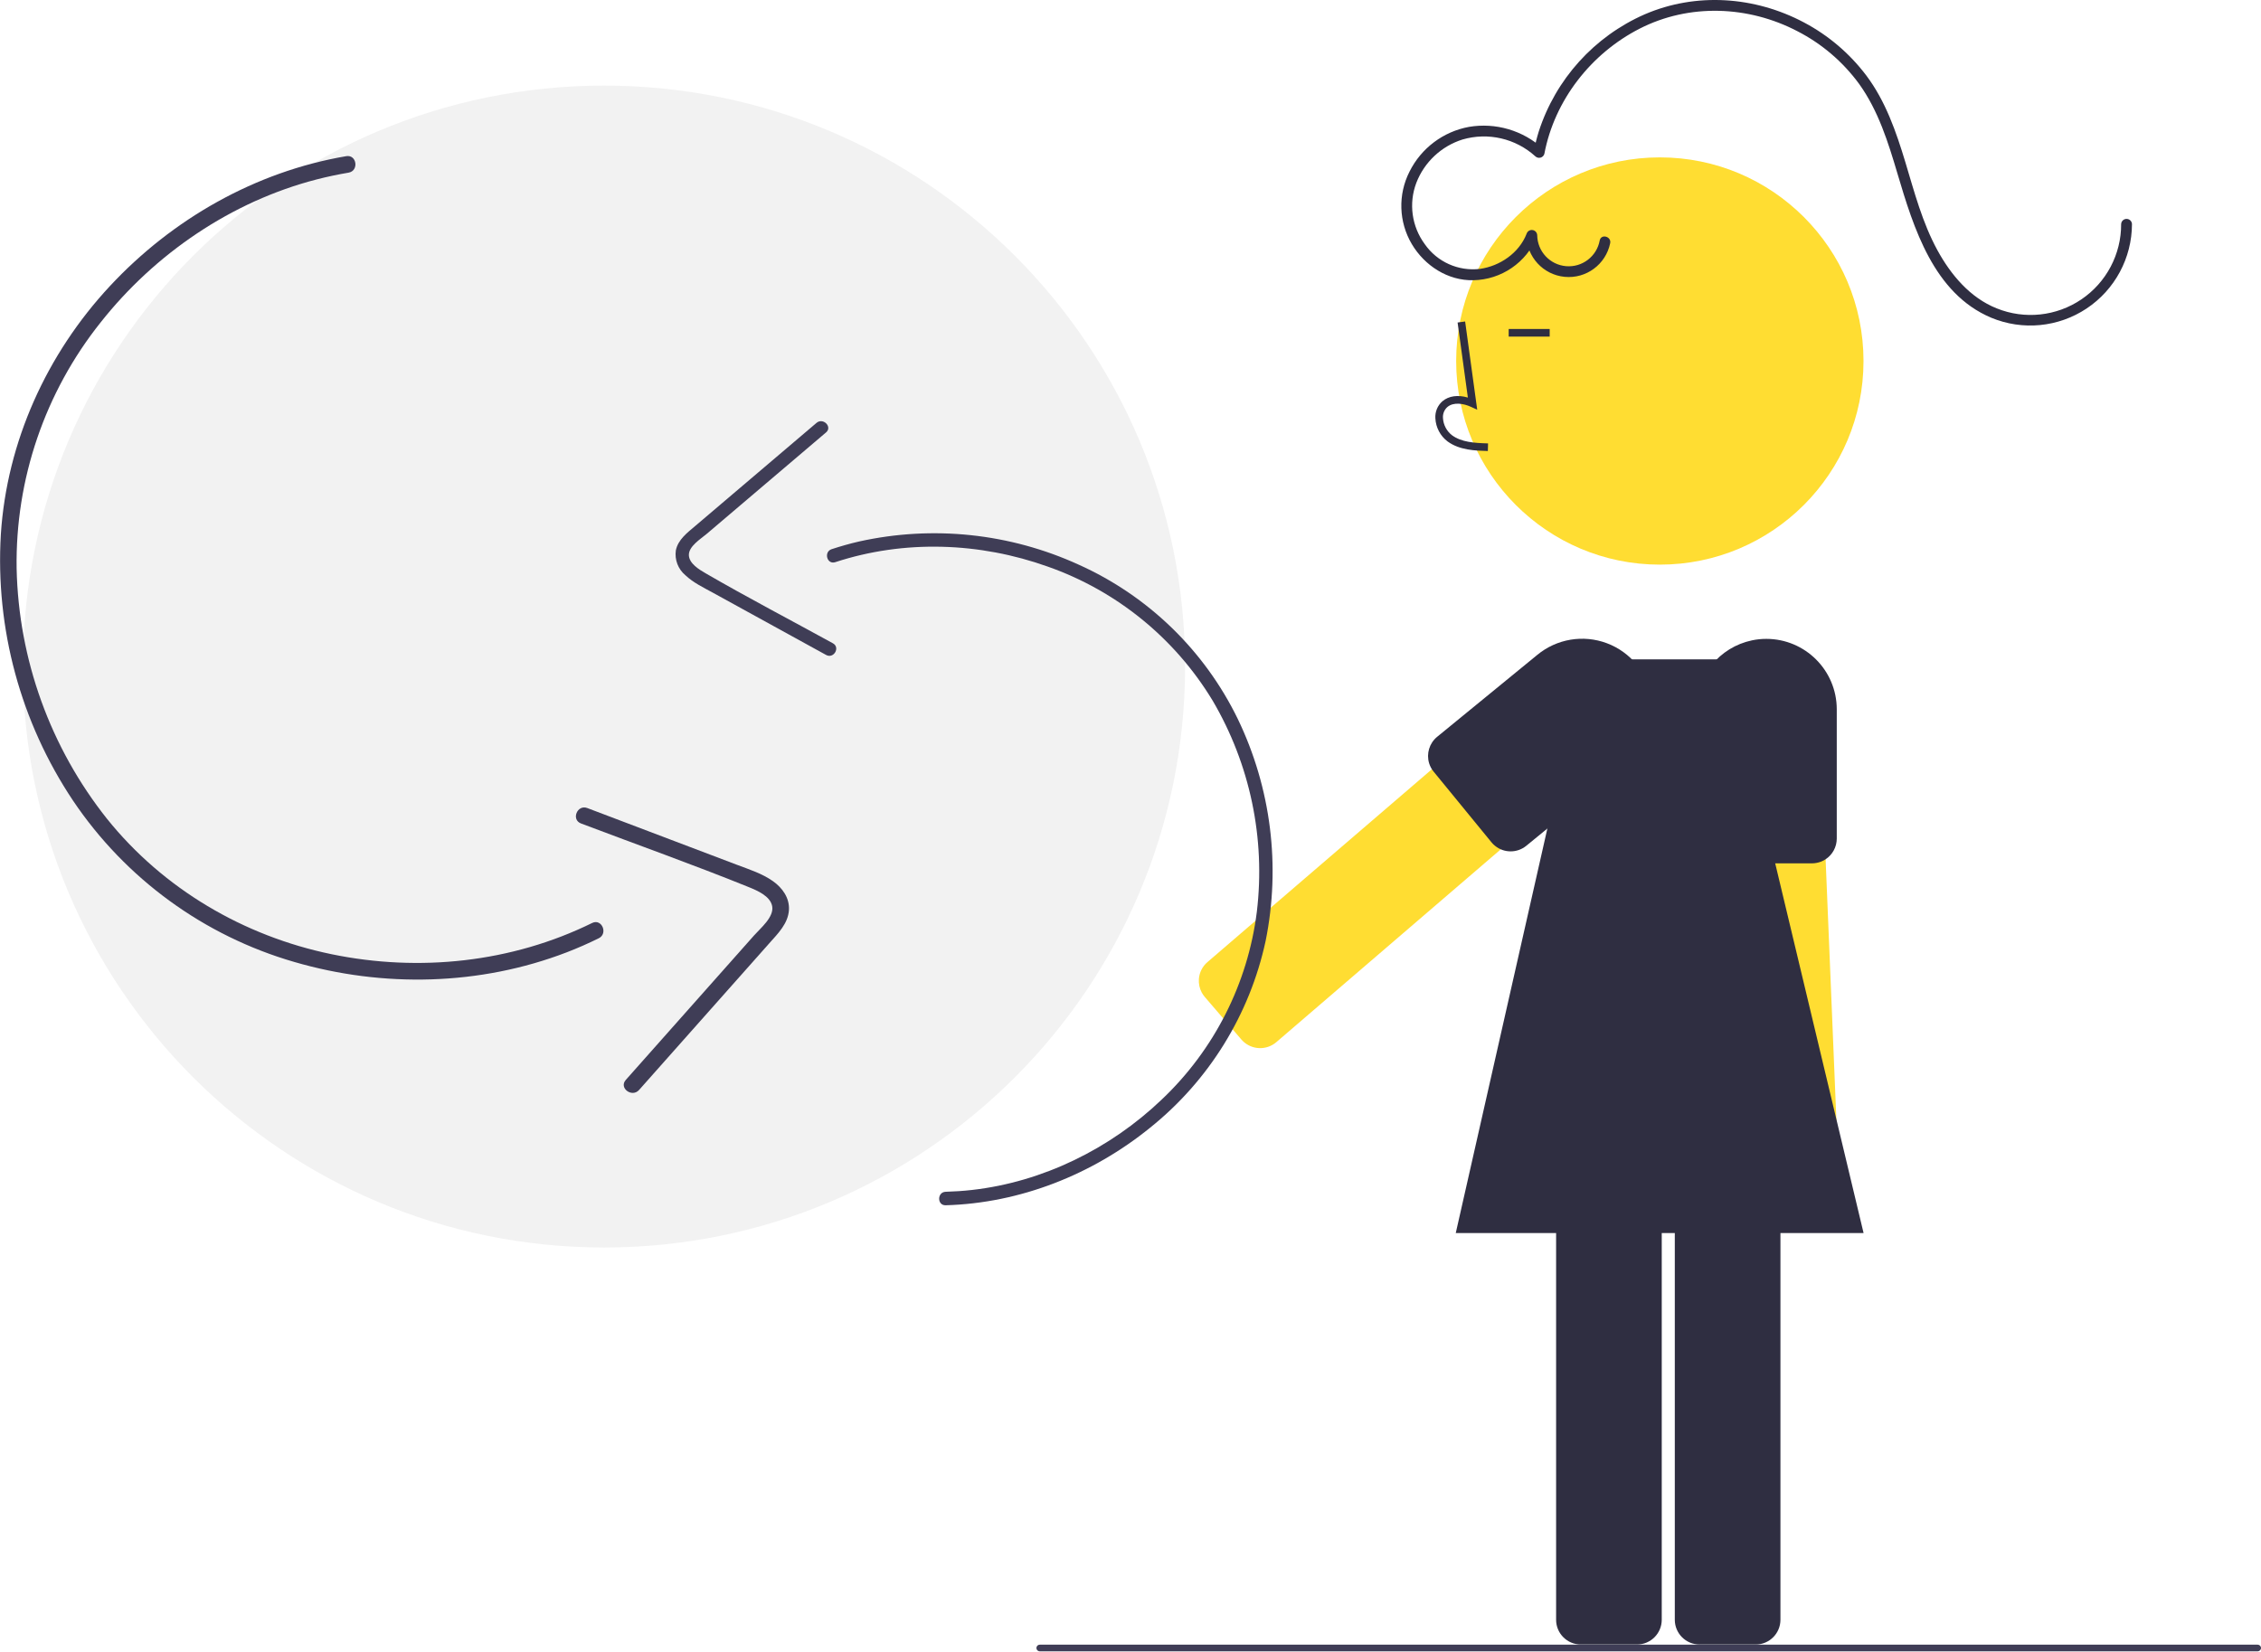
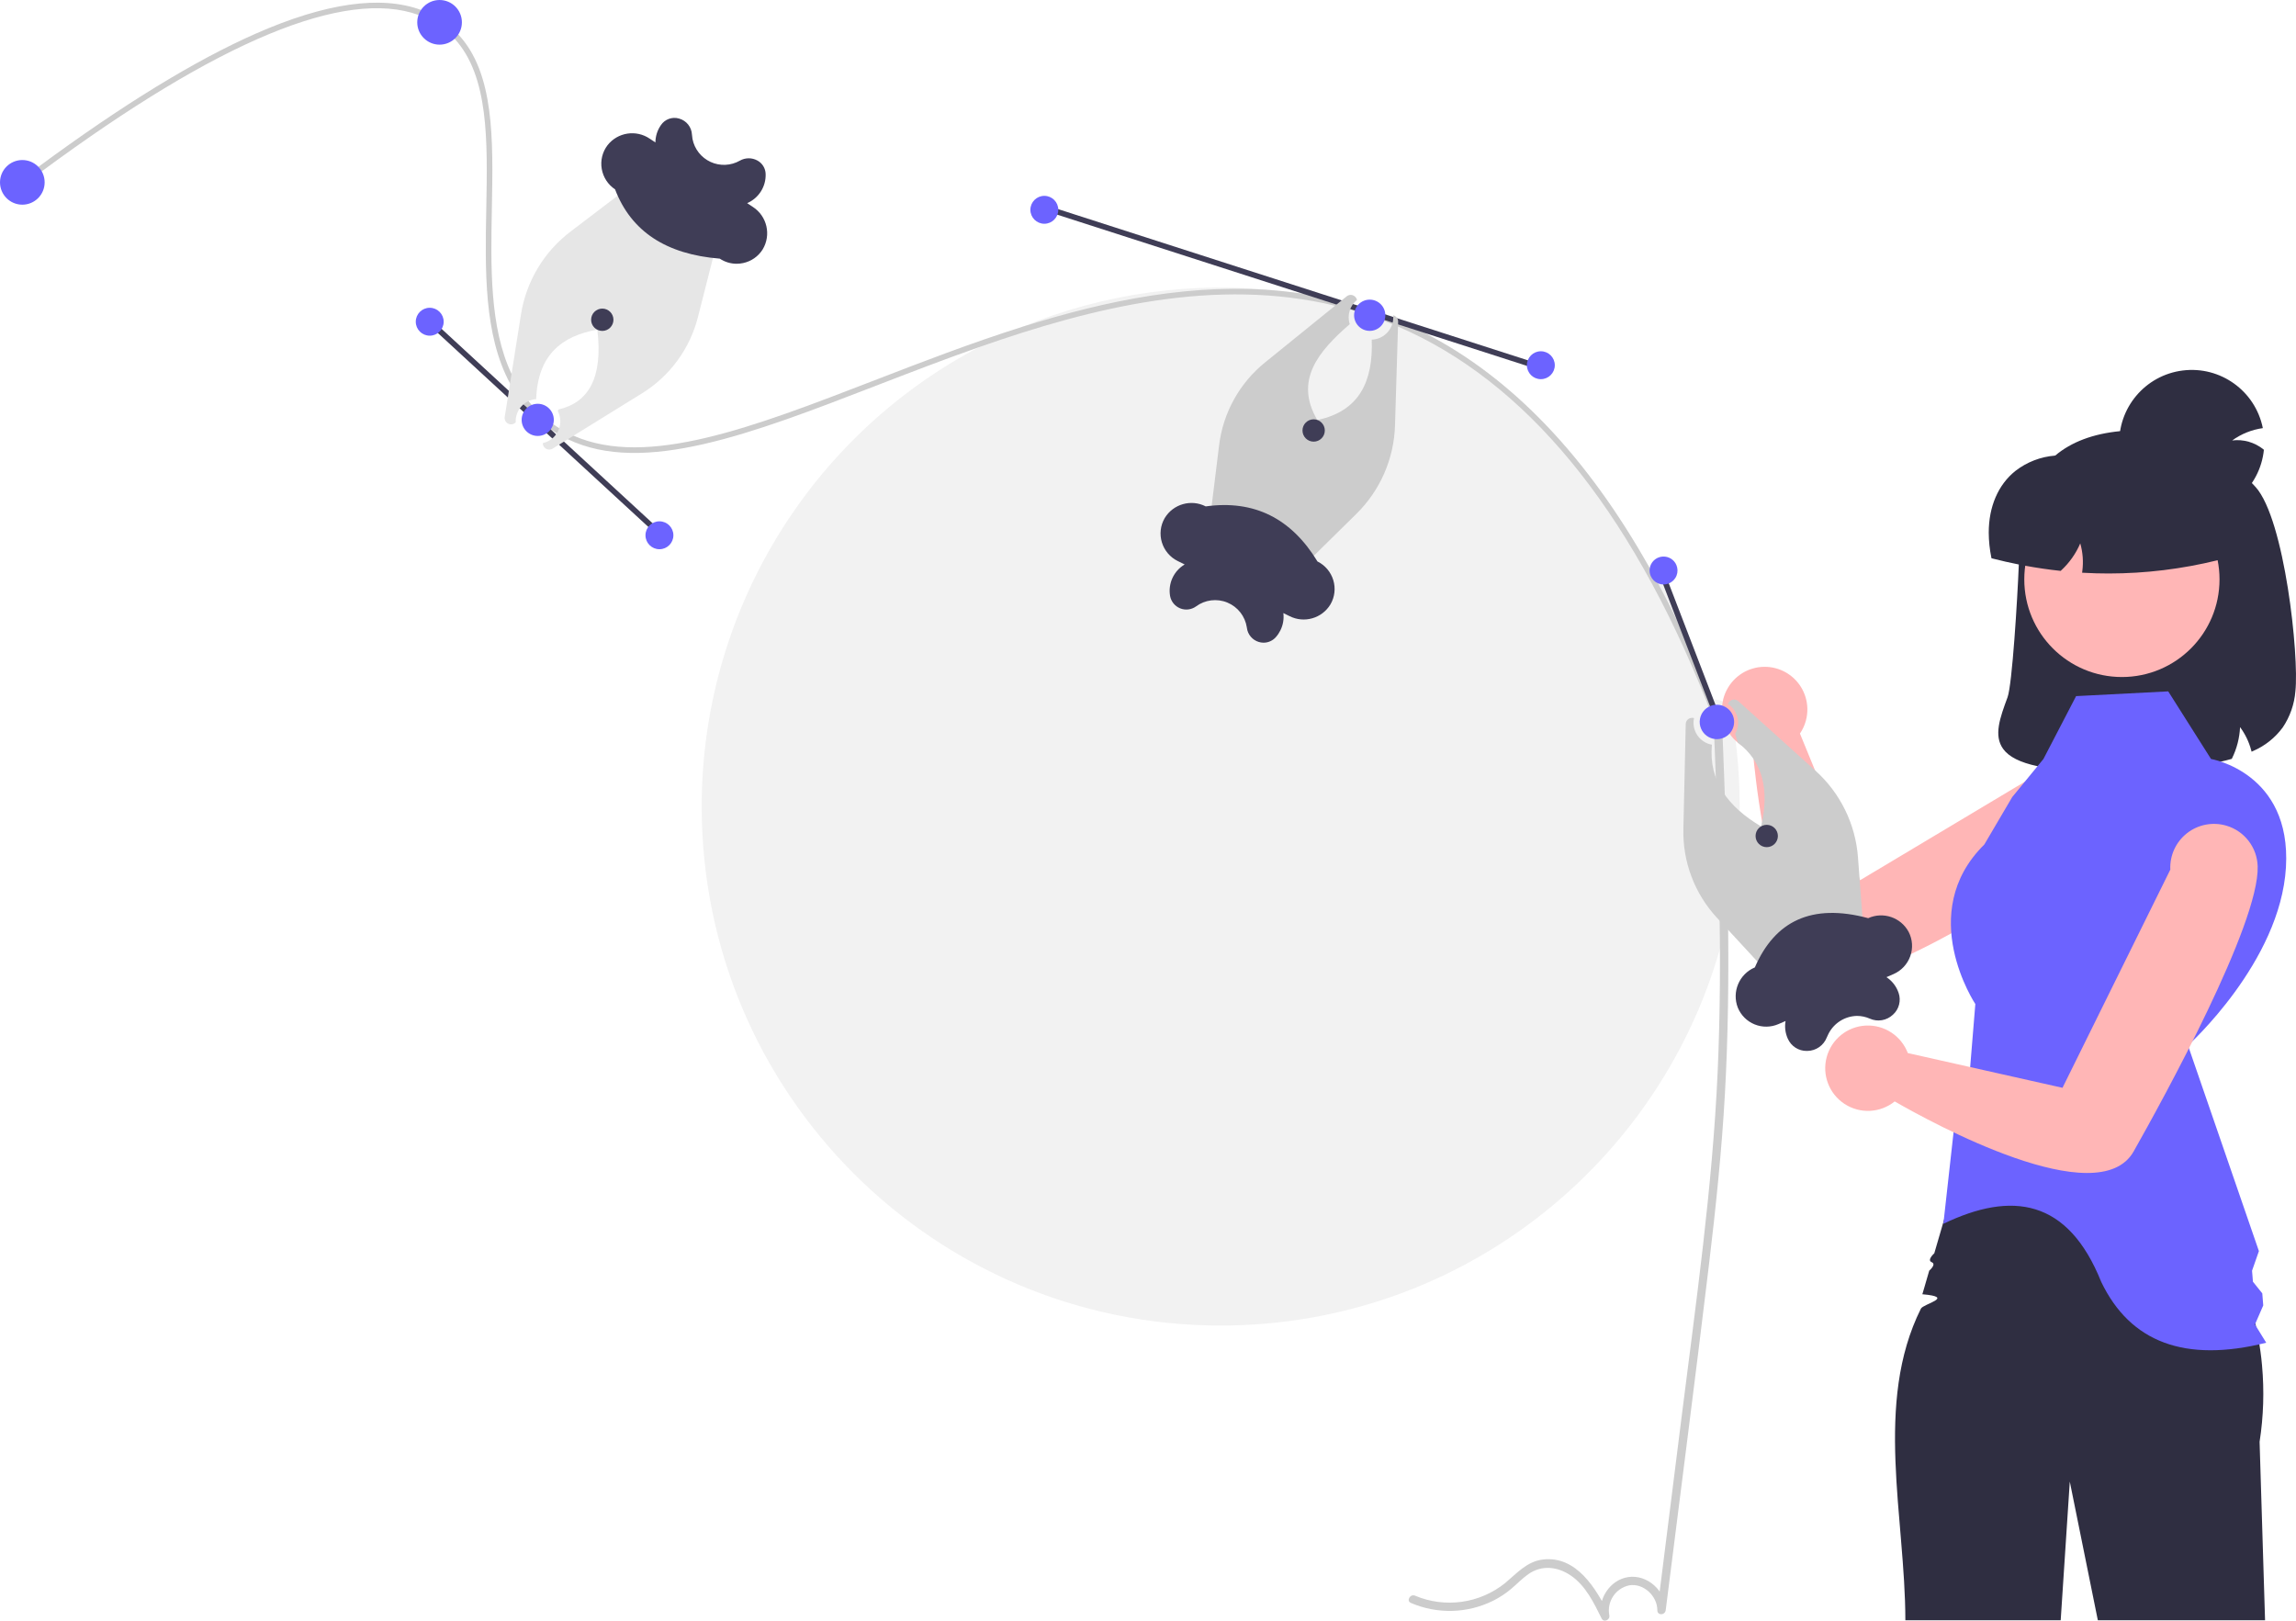
- <svg xmlns="http://www.w3.org/2000/svg" data-name="Layer 1" width="626.477" height="457.638" viewBox="0 0 626.477 457.638">
-   <circle cx="167.361" cy="184.727" r="161" fill="#f2f2f2" />
-   <path d="M719.693,403.261l-35.396,30.429-55.475,47.672-7.498,6.447a6.801,6.801,0,0,0-2.374,4.683,6.891,6.891,0,0,0,.797,3.765,6.821,6.821,0,0,0,.84,1.217l4.022,4.684,6.123,7.122c.113.126.219.244.34.363a6.865,6.865,0,0,0,9.327.36l62.906-54.051,35.47-30.487a6.865,6.865,0,0,0,.722-9.667l-2.14-2.489-7.998-9.31a6.845,6.845,0,0,0-9.665-.737Z" transform="translate(-286.7615 -221.1809)" fill="#ffdd32" />
-   <circle cx="459.906" cy="100.048" r="56.432" fill="#ffdd32" />
-   <path d="M750.815,540.371V670.076a6.86,6.86,0,0,0,6.854,6.854h15.563a6.86,6.86,0,0,0,6.854-6.854V540.371a6.86,6.86,0,0,0-6.854-6.854h-15.563A6.86,6.86,0,0,0,750.815,540.371Z" transform="translate(-286.7615 -221.1809)" fill="#2f2e41" />
-   <path d="M717.927,540.371V670.076a6.853,6.853,0,0,0,6.854,6.854h15.563a6.86,6.86,0,0,0,6.854-6.854V540.371a6.86,6.86,0,0,0-6.854-6.854h-15.563A6.853,6.853,0,0,0,717.927,540.371Z" transform="translate(-286.7615 -221.1809)" fill="#2f2e41" />
-   <path d="M699.013,346.174l.059-2.109c-3.923-.109-7.382-.355-9.981-2.254a6.483,6.483,0,0,1-2.511-4.775,3.706,3.706,0,0,1,1.216-3.052c1.725-1.457,4.501-.985,6.525-.058l1.745.8-3.346-24.452-2.089.286,2.846,20.8c-2.749-.808-5.297-.46-7.042,1.013a5.769,5.769,0,0,0-1.962,4.737,8.575,8.575,0,0,0,3.374,6.404C691.186,345.955,695.526,346.077,699.013,346.174Z" transform="translate(-286.7615 -221.1809)" fill="#2f2e41" />
-   <rect x="418.028" y="91.174" width="11.358" height="2.109" fill="#2f2e41" />
-   <path d="M761.412,413.799l1.94,46.637,3.026,73.082.411,9.88a6.801,6.801,0,0,0,2.204,4.766,6.891,6.891,0,0,0,3.448,1.708,6.821,6.821,0,0,0,1.476.095l6.168-.253,9.384-.39c.169-.011.327-.021.496-.042a6.865,6.865,0,0,0,6.063-7.096l-3.427-82.867-1.94-46.732a6.865,6.865,0,0,0-7.138-6.558l-3.28.137-12.263.506a6.845,6.845,0,0,0-6.569,7.128Z" transform="translate(-286.7615 -221.1809)" fill="#ffdd32" />
-   <path d="M756.677,417.742v35.85a6.849,6.849,0,0,0,6.674,6.843.97.97,0,0,0,.18.011h25.306a6.568,6.568,0,0,0,1.212-.116,6.755,6.755,0,0,0,2.552-1.012,6.883,6.883,0,0,0,3.09-5.726V417.742a19.53,19.53,0,0,0-19.507-19.507,19.073,19.073,0,0,0-3.986.411A19.538,19.538,0,0,0,756.677,417.742Z" transform="translate(-286.7615 -221.1809)" fill="#2f2e41" />
-   <path d="M682.741,432.705a6.777,6.777,0,0,0,1.255,2.33l16.027,19.581a5.68,5.68,0,0,0,.98.97,6.85,6.85,0,0,0,8.668-.011l27.742-22.702a19.508,19.508,0,1,0-24.716-30.188L684.956,425.387A6.891,6.891,0,0,0,682.741,432.705Z" transform="translate(-286.7615 -221.1809)" fill="#2f2e41" />
-   <path d="M730.012,287.8a8.73,8.73,0,0,1-17.32-1.428,1.508,1.508,0,0,0-2.946-.399c-2.066,5.314-7.376,8.949-12.928,9.729a16.277,16.277,0,0,1-15.29-6.869,17.909,17.909,0,0,1-2.332-16.979,20.223,20.223,0,0,1,12.815-12.018,21.203,21.203,0,0,1,20.151,4.659,1.514,1.514,0,0,0,2.507-.662c2.818-14.897,12.954-27.839,26.4-34.711,13.741-7.023,30.125-6.386,43.713.707A48.858,48.858,0,0,1,801.909,244.466c5.308,7.405,8.035,16.177,10.598,24.815,4.487,15.123,10.055,33.237,25.976,39.951A28.176,28.176,0,0,0,877.487,283.291a1.501,1.501,0,0,0-3,0,25.082,25.082,0,0,1-34.469,23.352c-7.38-2.935-12.721-9.311-16.439-16.119-4.174-7.644-6.375-16.086-8.875-24.371-2.546-8.435-5.494-16.962-10.846-24.075a52.251,52.251,0,0,0-17.242-14.672c-13.639-7.239-29.907-8.398-44.156-2.245a53.37,53.37,0,0,0-29.348,32.496,47.672,47.672,0,0,0-1.336,5.376l2.507-.662a24.397,24.397,0,0,0-20.501-6.027,23.05,23.05,0,0,0-16.463,12.377,20.871,20.871,0,0,0,.643,20.137c3.549,5.956,9.971,10.142,17.023,9.984a19.49,19.49,0,0,0,17.655-12.072l-2.946-.399a11.727,11.727,0,0,0,23.212,2.225c.405-1.883-2.487-2.687-2.893-.798Z" transform="translate(-286.7615 -221.1809)" fill="#2f2e41" />
-   <polygon points="516.361 341.727 403.361 341.727 439.361 182.727 478.361 182.727 516.361 341.727" fill="#2f2e41" />
-   <path d="M548.786,555.206c20.668-.586,40.643-8.519,56.65-21.497a90.955,90.955,0,0,0,32.003-51.747,97.249,97.249,0,0,0-7.703-61.516,90.051,90.051,0,0,0-44.115-42.787,96.29,96.29,0,0,0-60.854-6.406c-2.555.59-5.077,1.304-7.568,2.121-2.276.747-1.302,4.359.994,3.606,19.116-6.274,40.031-5.524,58.914,1.238a87.176,87.176,0,0,1,45.639,37.11,93.547,93.547,0,0,1,12.262,58.52,86.48,86.48,0,0,1-26.391,52.09c-14.229,13.589-32.928,22.815-52.545,25.025-2.42.273-4.85.434-7.284.503-2.401.068-2.411,3.808,0,3.739Z" transform="translate(-286.7615 -221.1809)" fill="#3f3d56" />
-   <path d="M512.997,338.38,479.416,366.931c-2.195,1.867-4.8,3.793-5.393,6.798a7.555,7.555,0,0,0,2.622,6.846c2.18,2.073,4.956,3.391,7.564,4.825l9.76,5.366,21.688,11.925c2.11,1.16,3.999-2.068,1.887-3.229-11.753-6.462-23.68-12.684-35.284-19.41-1.757-1.018-4.519-2.664-4.624-4.977-.112-2.478,3.269-4.519,4.896-5.903l15.608-13.27L515.641,341.024c1.836-1.561-.82-4.195-2.644-2.644Z" transform="translate(-286.7615 -221.1809)" fill="#3f3d56" />
-   <path d="M382.698,264.46c-25.155,4.282-48.197,17.421-65.519,36.041-17.457,18.766-28.529,43.104-30.182,68.755a120.017,120.017,0,0,0,20.024,73.844,111.134,111.134,0,0,0,61.289,44.677c24.605,7.179,51.479,6.563,75.469-2.668,3.02-1.162,5.98-2.469,8.883-3.898,2.653-1.306.839-5.551-1.837-4.235-22.277,10.964-47.965,13.656-72.206,8.649-24.321-5.023-46.576-18.073-62.172-37.477a115.448,115.448,0,0,1-25.078-69.397,106.726,106.726,0,0,1,23.265-68.207c15.044-19.06,36.303-33.56,59.894-39.644,2.911-.751,5.852-1.367,8.815-1.872,2.923-.497,2.29-5.069-.645-4.569Z" transform="translate(-286.7615 -221.1809)" fill="#3f3d56" />
-   <path d="M463.834,523.25l36.111-40.683c2.361-2.66,5.211-5.463,5.418-9.237.18-3.298-1.801-6.068-4.386-7.913-3.022-2.157-6.641-3.289-10.076-4.592l-12.852-4.874-28.56-10.832c-2.779-1.054-4.53,3.217-1.749,4.271,15.477,5.87,31.125,11.416,46.465,17.633,2.322.941,5.982,2.475,6.509,5.284.565,3.009-3.215,6.086-4.965,8.058l-16.784,18.909-18.818,21.201c-1.974,2.224,1.726,4.985,3.687,2.775Z" transform="translate(-286.7615 -221.1809)" fill="#3f3d56" />
-   <path d="M912.319,678.819H574.848a.919.919,0,0,1,0-1.839H912.319a.919.919,0,1,1,0,1.839Z" transform="translate(-286.7615 -221.1809)" fill="#3f3d56" />
+ <svg xmlns="http://www.w3.org/2000/svg" width="822.842" height="580.81" viewBox="0 0 822.842 580.81" role="img" artist="Katerina Limpitsouni" source="https://undraw.co/">
+   <path d="M812.055,448.637a186.535,186.535,0,0,1-5.05,43.22c-19.49,81.88-93.11,142.78-180.95,142.78-102.72,0-186-83.28-186-186A185.977,185.977,0,0,1,539.365,284.037c.01,0,.02-.01.03-.01q7.56-4.006,15.54-7.3a187.031,187.031,0,0,1,93.06-12.81c2.71.32,5.41.7,8.08,1.13q6.525,1.065,12.88,2.57,1.605.36,3.18.78c.21.05.41.11.62.16s.41.1.61.16h.01c.4.1.8.2,1.2.31.98.27,1.96.54,2.94.83q4.545,1.291,8.99,2.83c.47.16.93.32,1.4.48.24.09.47.17.71.26.25.08.49.17.74.26a184.001,184.001,0,0,1,19.5,8.35l-9.75-3.14c31.19,15.99,58.19,44.22,80.72,84.33a5.006,5.006,0,0,1,9.17-1.84,4.745,4.745,0,0,1,.35.67,5,5,0,0,1-2.6,6.58.498.498,0,0,1-.11.04l16.02,41.65a7.742,7.742,0,0,1,3.34.63,14.713,14.713,0,0,1,1.37-3.99c.32,1.38.62,2.77.91,4.17.1.52.21,1.03.3,1.55v.01q.825,4.125,1.44,8.33c.04.23.07.45.11.68v.01c.16,1.1.31,2.21.45,3.32q1.11,8.805,1.39,17.86C812.025,444.807,812.055,446.717,812.055,448.637Z" transform="translate(-188.5791 -159.5948)" fill="#f2f2f2" />
+   <path d="M802.769,419.308c1.622,41.519,3.247,83.105,1.373,124.645-1.86,41.252-7.729,82.209-12.871,123.143l-8.737,69.559h3c.009-6.879-6.55-12.933-13.471-11.869-6.617,1.018-11.09,8.089-9.631,14.504l2.742-1.156c-4.559-9.196-11.579-21.084-23.677-19.643-5.686.677-9.349,4.965-13.498,8.423a31.786,31.786,0,0,1-32.268,4.542c-1.753-.762-3.282,1.822-1.514,2.59a35.124,35.124,0,0,0,29.502-.801,32.89,32.89,0,0,0,6.401-4.21c2.078-1.732,3.946-3.735,6.166-5.293,4.828-3.39,10.497-2.736,15.246.489,5.329,3.619,8.278,9.82,11.052,15.416.782,1.577,3.105.442,2.742-1.156a9.216,9.216,0,0,1,7.117-10.746c5.163-.875,10.099,3.844,10.092,8.909-.003,1.986,2.766,1.859,3,0,5.184-41.273,10.559-82.527,15.506-123.829,2.439-20.363,4.576-40.771,5.718-61.253,1.157-20.743,1.385-41.528,1.125-62.299-.293-23.333-1.203-46.652-2.114-69.967-.075-1.924-3.076-1.934-3,0Z" transform="translate(-188.5791 -159.5948)" fill="#ccc" />
+   <path d="M942.955,458.867a549.218,549.218,0,0,1-55.05,35.2c-5.2,2.86-10.3,5.49-15.1,7.72-7.44,3.46-14.17,5.97-19.43,6.9l-.01.01c-.77.14-1.52.24-2.23.31-6.53.63-11.88-3.29-16.24-9.73-6.08-8.96-10.25-22.8-13.06-36.08-.561-2.62-1.061-5.21-1.51-7.74-2.1-11.69-3.15-22.03-3.58-26.91a15.159,15.159,0,0,1-5.42-2.85v-.01a9.05,9.05,0,0,1-.75-.65,14.623,14.623,0,0,1-1.51-1.64,15.116,15.116,0,0,1-3.35-9.53,15.238,15.238,0,0,1,1.65-6.9v-.01a15.293,15.293,0,1,1,26.28,15.52l5.39,13.16.01.01,15.979,38.98v.01l.17.41,59.03-35.29L922.465,434.827l1.59-.95A15.671,15.671,0,0,1,945.445,436.007h.01a15.717,15.717,0,0,1-2.5,22.86Z" transform="translate(-188.5791 -159.5948)" fill="#ffb6b6" />
+   <path d="M805.935,420.327l-1.87.7q-1.935-5.19-3.94-10.21C772.385,341.327,735.265,296.267,689.595,276.627c-.69-.3-1.38-.59-2.08-.87-.93-.39-1.87-.77-2.81-1.12-1.52-.6-3.06-1.16-4.6-1.69q-3.089-1.065-6.19-1.97c-.5-.15-1.01-.3-1.51-.43-1.79-.51-3.57-.98-5.36-1.39-42.73-10.23-86.49.43-127.65,14.87-.01,0-.02.01-.03.01-12.57,4.41-24.91,9.18-36.89,13.81-44.3,17.12-83.25,32.17-110.4,19.16-1.04-.49-2.06-1.03-3.06-1.61-1.08-.63-2.15-1.31-3.19-2.03-.13-.09-.26-.18-.38-.28-1.12-.8-2.22-1.66-3.29-2.58a45.649,45.649,0,0,1-4.47-4.42c-.27-.3-.54-.6-.8-.91-.05-.07-.11-.14-.16-.2a47.987,47.987,0,0,1-5.36-7.98c-9.38-17.4-8.94-40.4-8.51-62.8.46-24.24.91-47.29-11.35-60.7a30.456,30.456,0,0,0-5.94-5.06,33.041,33.041,0,0,0-6.99-3.48c-26.37-9.56-71.71,9.25-135.04,56.05-2.1,1.55-4.21,3.13-6.35,4.74l-1.21-1.6c2.14-1.61,4.26-3.2,6.36-4.75,29.95-22.12,56.12-38.16,77.9-47.75,24.9-10.97,44.77-13.81,59.23-8.49a35.115,35.115,0,0,1,7.2,3.6,33.53,33.53,0,0,1,6.16,5.18c12.96,13.92,12.5,37.5,12.03,62.29-.4,21.07-.82,42.68,7.05,59.37a47.314,47.314,0,0,0,6.62,10.41c.16.19.33.38.49.57a45.248,45.248,0,0,0,4.45,4.42c.93.81,1.89,1.56,2.87,2.27a39.833,39.833,0,0,0,3.55,2.31,41.251,41.251,0,0,0,4.24,2.16c26.39,11.64,64.44-3.07,107.63-19.76,17.12-6.62,34.94-13.5,53.18-19.25,30.31-9.56,61.78-15.99,93.06-12.81,2.5.24,5.01.56,7.51.95,4.51.68,9.01,1.57,13.5,2.7,1.05.26,2.09.54,3.13.83.41.1.81.22,1.22.34.4.11.81.22,1.21.34,2.06.61,4.13,1.27,6.19,1.98,1.75.61,3.5,1.25,5.23,1.92.63.25,1.27.5,1.91.77.57.23,1.15.47,1.72.71,3.2,1.36,6.37,2.83,9.49,4.44,31.19,15.99,58.19,44.22,80.72,84.33,1,1.78,2,3.59,2.98,5.43q3.465,6.435,6.77,13.26,6.555,13.47,12.51,28.44,1.364,3.39,2.68,6.87C805.155,418.257,805.545,419.287,805.935,420.327Z" transform="translate(-188.5791 -159.5948)" fill="#ccc" />
+   <circle cx="8.002" cy="65.351" r="8" fill="#6c63ff" />
+   <circle cx="157.535" cy="8.002" r="8" fill="#6c63ff" />
+   <rect x="383.404" y="256.559" width="2" height="113.719" transform="matrix(0.67755, -0.73548, 0.73548, 0.67755, -295.1392, 224.1903)" fill="#3f3d56" />
+   <circle cx="154.006" cy="115.299" r="5" fill="#6c63ff" />
+   <path d="M425.005,218.257,411.525,228.517l-18.45,14.05a46.373,46.373,0,0,0-17.8,29.79l-3.37,21.24-.54,3.4-.42,2.66-.37,2.38L369.465,309.007a2.294,2.294,0,0,0,3.931,1.947,7.971,7.971,0,0,1,7.344-8.335c.525-15.642,9.013-22.634,21.875-24.873l.13-.15-.09.18c2.057,17.201-3.125,26.098-13.92,28.56l-.27.554c.087.167.176.333.252.509a7.987,7.987,0,0,1-5.603,10.995,2.294,2.294,0,0,0,.07.622,2.317,2.317,0,0,0,3.44,1.36l2.31-1.43,1.77-1.09,1.37-.85,2.05-1.27,24.47-15.13a45.248,45.248,0,0,0,20.13-27.44l5.8-22.81,4.18-16.42Z" transform="translate(-188.5791 -159.5948)" fill="#e6e6e6" />
+   <circle cx="236.329" cy="191.83" r="5" fill="#6c63ff" />
+   <path d="M856.175,490.027l-1.15-15.39v-.01l-.58-7.73a46.39,46.39,0,0,0-15.28-31.15l-.12-.1-.01-.01-27.44-24.73a2.261,2.261,0,0,0-2.76-.25,2.186,2.186,0,0,0-.561.48,2.211,2.211,0,0,0-.416.764,7.981,7.981,0,0,1,2.584,10.65l.882,3.136v.01c9.155,6.836,11.387,17.131,8.41,30.03l.06.2-.1-.17c-11.761-6.995-18.794-16.207-17.6-29.279a7.985,7.985,0,0,1-6.42-9.532,2.19,2.19,0,0,0-.651-.099,2.06,2.06,0,0,0-.6.08,2.255,2.255,0,0,0-1.71,2.17l-.84,37.58a45.218,45.218,0,0,0,12.03,31.83l3.1,3.35,12.87,13.94L831.365,518.247l22-9.55.01-.01,4.06-1.76Z" transform="translate(-188.5791 -159.5948)" fill="#ccc" />
+   <circle cx="192.713" cy="150.47" r="5.763" fill="#6c63ff" />
+   <circle cx="215.849" cy="114.593" r="4" fill="#3f3d56" />
+   <polygon points="616.666 257.452 616.186 257.632 614.796 258.172 612.056 251.052 601.016 222.362 600.996 222.322 596.056 209.462 596.046 209.462 594.466 205.342 596.336 204.622 598.056 209.082 614.076 250.732 616.666 257.452" fill="#3f3d56" />
+   <path d="M786.745,368.637a.498.498,0,0,1-.11.04,5.035,5.035,0,0,1-2,.38h-.01a5.129,5.129,0,0,1-1.82-.4,5.005,5.005,0,0,1-2.63-2.61,4.942,4.942,0,0,1-.35-2.82,5.006,5.006,0,0,1,9.17-1.84,4.745,4.745,0,0,1,.35.67A5,5,0,0,1,786.745,368.637Z" transform="translate(-188.5791 -159.5948)" fill="#6c63ff" />
+   <path d="M809.506,420.848a.287.287,0,0,1-.039.085v.008a5.806,5.806,0,0,1-.817,1.295,6.138,6.138,0,0,1-2.305,1.743,6.2,6.2,0,0,1-3.161.478v-.008a6.154,6.154,0,0,1-4.95-3.67,6.067,6.067,0,0,1-.409-3.593,6.141,6.141,0,0,1,3.601-4.518c.108-.046.224-.093.331-.131.131-.046.262-.093.393-.131a6.421,6.421,0,0,1,1.118-.224,4.287,4.287,0,0,1,.439-.023,5.97,5.97,0,0,1,2.575.486,6.241,6.241,0,0,1,1.403.817v.008a5.173,5.173,0,0,1,.586.509v.008a6.275,6.275,0,0,1,1.272,1.881A6.12,6.12,0,0,1,809.506,420.848Z" transform="translate(-188.5791 -159.5948)" fill="#6c63ff" />
+   <circle cx="633.161" cy="299.6" r="4" fill="#3f3d56" />
+   <polygon points="552.916 130.852 552.306 132.752 547.216 131.112 520.276 122.442 510.526 119.302 501.036 116.252 499.086 115.622 496.336 114.732 485.396 111.212 483.906 110.742 478.976 109.152 467.496 105.452 466.926 105.272 378.945 76.952 373.566 75.222 374.176 73.322 379.266 74.962 480.826 107.652 484.896 108.962 486.036 109.322 488.936 110.262 497.846 113.122 499.326 113.602 500.746 114.062 547.536 129.122 552.916 130.852" fill="#3f3d56" />
+   <path d="M689.615,274.457a2.188,2.188,0,0,0-.26-.77l-.03-.03a2.23,2.23,0,0,0-1.27-1.01.599.599,0,0,0-.18-.04h-.002a7.981,7.981,0,0,1-7.684,8.705l-.004.006c.534,14.78-4.298,25.598-19.46,28.79l-.12.17.06-.19c-8.308-14.153.343-24.53,11.627-34.32a8,8,0,0,1,2.604-8.672l-0-.008a2.286,2.286,0,0,0-.94-1.38,2.252,2.252,0,0,0-2.76.09l-1.79,1.45-.4.32-.05.05-1.4,1.13-.51.41-25.07,20.3a45.231,45.231,0,0,0-16.5,29.75L622.605,342.577l-2.07,16.82,25.49,12.56,12.08-11.89,16.52-16.27a46.377,46.377,0,0,0,13.9-31.8l1.07-35.37.02-.78.03-.94A3.187,3.187,0,0,0,689.615,274.457Z" transform="translate(-188.5791 -159.5948)" fill="#ccc" />
+   <circle cx="374.27" cy="75.188" r="5" fill="#6c63ff" />
+   <circle cx="552.211" cy="130.884" r="5" fill="#6c63ff" />
+   <circle cx="470.787" cy="154.274" r="4" fill="#3f3d56" />
+   <path d="M996.965,334.157c-.45-.5-.9-.98-1.36-1.46C984.295,320.807,969.515,313.757,955.715,313.757q-3.84,0-7.35.35-14.535,1.425-23.25,8.76-12.87,10.83-12.9,34.39c0,.87-.05,2.49-.13,4.64-.51,12.53-2.37,43.06-4.04,47.58-2.71,7.36-5.06,13.72-1.56,18.53,2.04,2.81,6.05,4.85,12.31,6.17,1.15.25,2.37.47,3.67.65a139.91,139.91,0,0,0,20.27,1.2c.89,0,1.78,0,2.71-.02h.01c3.21-.02,6.64-.11,10.28-.25,8.51-.33,19.18-1,28.76-3.21h.01c1.25-.28,2.48-.6,3.68-.94l.22-.06.1-.2a28.291,28.291,0,0,0,2.87-11.17,24.5,24.5,0,0,1,3.98,8.24l.15.57.54-.25a25.871,25.871,0,0,0,10.62-8.44,27.051,27.051,0,0,0,4.54-12.99C1012.575,394.687,1007.385,345.777,996.965,334.157Z" transform="translate(-188.5791 -159.5948)" fill="#2f2e41" />
+   <path d="M1000.333,740.254h-59.93l-10.05-49.69-3.26,49.69h-55.67c-.029-36.827-11.285-77.843,5.572-111.671.877-1.76,12.481-4.14.518-5.159l.69-2.35,1.09-3.76.69-2.36s2.696-2.254.879-3.019.926-3.179.926-3.179l9.715-33.363.91-3.14h69.37a101.545,101.545,0,0,1,11.01,12.16c1.13,1.44,2.31,3,3.52,4.68.84,1.19,1.71,2.44,2.58,3.75a125.997,125.997,0,0,1,17.1,37.6v.01q.915,3.435,1.62,7.03v.01c.42,2.13.79,4.29,1.08,6.5.22,1.61.41,3.24.55,4.89a112.103,112.103,0,0,1-.87,27.42Z" transform="translate(-188.5791 -159.5948)" fill="#2f2e41" />
+   <path d="M932.614,409.065l33.016-1.701,15.335,24.231s28.853,4.824,26.853,38.824-35.106,63.835-35.106,63.835l25.415,73.706L995.67,614.983l.315,3.943,3.353,4.176.345,4.319-2.971,6.833,4.04,6.543c-29.084,7.26-48.709-.128-59.125-21.781-11.938-29.795-32.044-32.636-56.583-20.845l3.668-32.917,4.531-6.076-2.531-7.924,3.805-7.622,1.984-24.211s-21.704-32.607,3.212-57.167l10-17,11.189-13.651Z" transform="translate(-188.5791 -159.5948)" fill="#6c63ff" />
+   <circle cx="760.449" cy="207.644" r="34.984" fill="#ffb6b6" />
+   <path d="M972.015,323.757h-34.25a40.207,40.207,0,0,0-12.65-.89,26.552,26.552,0,0,0-14.3,5.53c-6.13,4.92-9.51,12.76-9.51,22.08a45.714,45.714,0,0,0,.92,8.87l.06.31.3.08q4.739,1.215,9.5,2.16c.76.15,1.53.3,2.3.44,4.16.77,8.32,1.38,12.45,1.82l.229.03.17-.15a28.326,28.326,0,0,0,6.87-9.71,24.425,24.425,0,0,1,.73,9.97l-.07.54.54.03q4.515.255,9.04.25a163.34,163.34,0,0,0,38.99-4.75c.84-.2,1.67-.41,2.5-.63l.38-.1V337.957A14.216,14.216,0,0,0,972.015,323.757Z" transform="translate(-188.5791 -159.5948)" fill="#2f2e41" />
+   <path d="M999.915,320.791a25.99,25.99,0,1,1-.38-7.77,24.673,24.673,0,0,0-10.99,4.42,14.92,14.92,0,0,1,11.19,3.19C999.795,320.681,999.855,320.731,999.915,320.791Z" transform="translate(-188.5791 -159.5948)" fill="#2f2e41" />
+   <path d="M452.577,254.117a10.913,10.913,0,0,1-6.045-1.831c-19.193-1.529-31.763-9.744-37.527-24.833a11.042,11.042,0,0,1-4.774-7.332,10.914,10.914,0,0,1,2.095-8.509,11.212,11.212,0,0,1,15.121-2.308l2.024,1.34a10.862,10.862,0,0,1,1.821-5.99l.144-.212a5.835,5.835,0,0,1,6.523-2.358,6.291,6.291,0,0,1,4.607,5.774,12.042,12.042,0,0,0,.188,1.523,11.493,11.493,0,0,0,16.971,7.789,6.429,6.429,0,0,1,6.274-.057,5.646,5.646,0,0,1,2.969,4.815,10.974,10.974,0,0,1-6.619,10.472l2.034,1.347a11.234,11.234,0,0,1,3.505,15.264,10.923,10.923,0,0,1-6.992,4.859A11.084,11.084,0,0,1,452.577,254.117Z" transform="translate(-188.5791 -159.5948)" fill="#3f3d56" />
+   <path d="M641.437,389.918a5.936,5.936,0,0,1-1.74-.263,6.05,6.05,0,0,1-4.257-5.058l-.019-.135a11.498,11.498,0,0,0-18.212-7.54,5.926,5.926,0,0,1-9.301-3.774,10.977,10.977,0,0,1,5.235-11.267l-2.5-1.232a11.038,11.038,0,0,1-5.662-6.668,10.915,10.915,0,0,1,1.002-8.707,11.209,11.209,0,0,1,14.708-4.199c17.385-2.414,30.666,4.311,40.042,19.732a11.039,11.039,0,0,1,5.663,6.668,10.915,10.915,0,0,1-1.003,8.706,11.21,11.21,0,0,1-14.707,4.2l-2.178-1.073a10.852,10.852,0,0,1-1.049,6.172,10.982,10.982,0,0,1-1.633,2.437A5.848,5.848,0,0,1,641.437,389.918Z" transform="translate(-188.5791 -159.5948)" fill="#3f3d56" />
+   <path d="M836.094,536.223a7.334,7.334,0,0,1-6.787-4.355l-.067-.151a10.855,10.855,0,0,1-.753-6.217l-2.557,1.111a11.001,11.001,0,0,1-14.553-5.896,11.236,11.236,0,0,1,6.104-14.422c7.163-16.539,20.293-23.108,40.623-17.652a11.217,11.217,0,0,1,14.489,4.9h0a10.913,10.913,0,0,1,.584,8.743,11.044,11.044,0,0,1-5.976,6.391l-2.556,1.11a10.858,10.858,0,0,1,4.03,4.791q.184.423.33.853a7.304,7.304,0,0,1-2.052,7.826,7.579,7.579,0,0,1-8.282,1.39,11.379,11.379,0,0,0-4.564-.974h-.057A11.725,11.725,0,0,0,843.88,530.068a11.869,11.869,0,0,0-.604,1.294,7.589,7.589,0,0,1-6.982,4.859C836.227,536.222,836.16,536.223,836.094,536.223Z" transform="translate(-188.5791 -159.5948)" fill="#3f3d56" />
+   <path d="M986.385,455.473A15.666,15.666,0,0,0,966.377,471.25l-38.638,78.185-55.437-12.448a15.297,15.297,0,1,0-4.7,17.334c13.188,7.594,72.962,40.353,85.647,17.895,10.663-18.877,45.048-81.415,44.437-102.149A15.668,15.668,0,0,0,986.385,455.473Z" transform="translate(-188.5791 -159.5948)" fill="#ffb6b6" />
+   <circle cx="490.881" cy="112.98" r="5.595" fill="#6c63ff" />
</svg>
